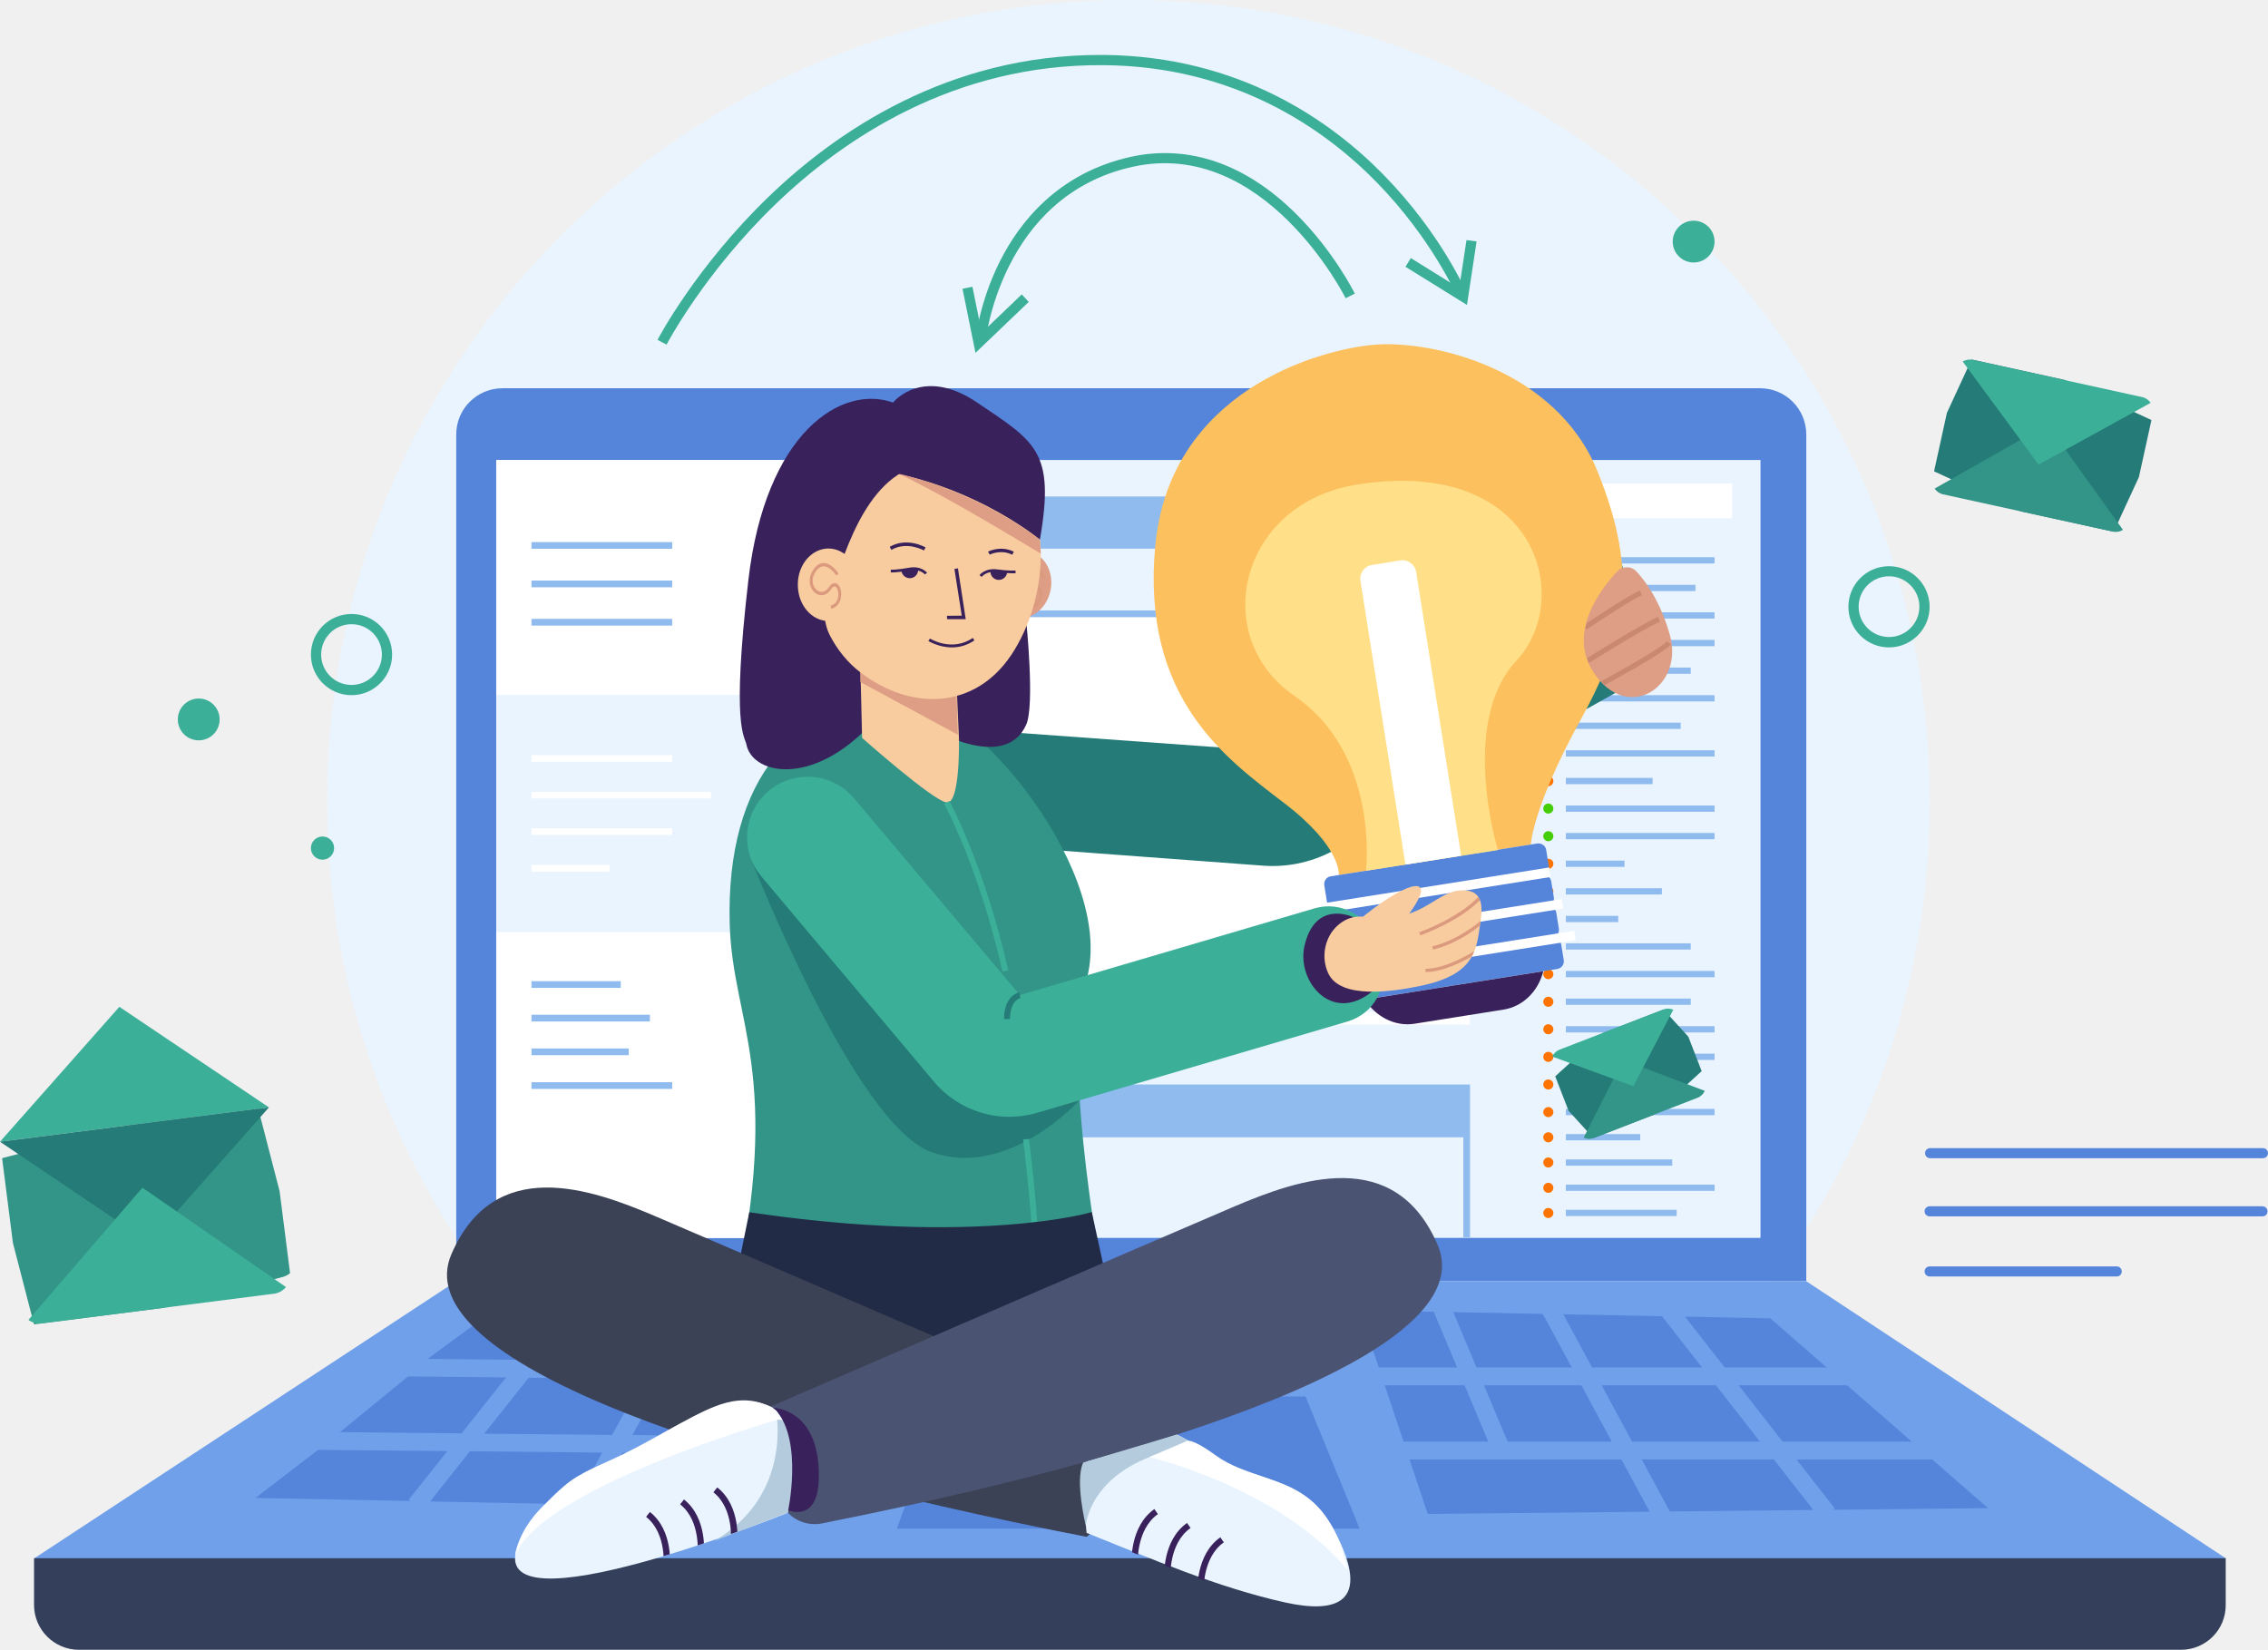
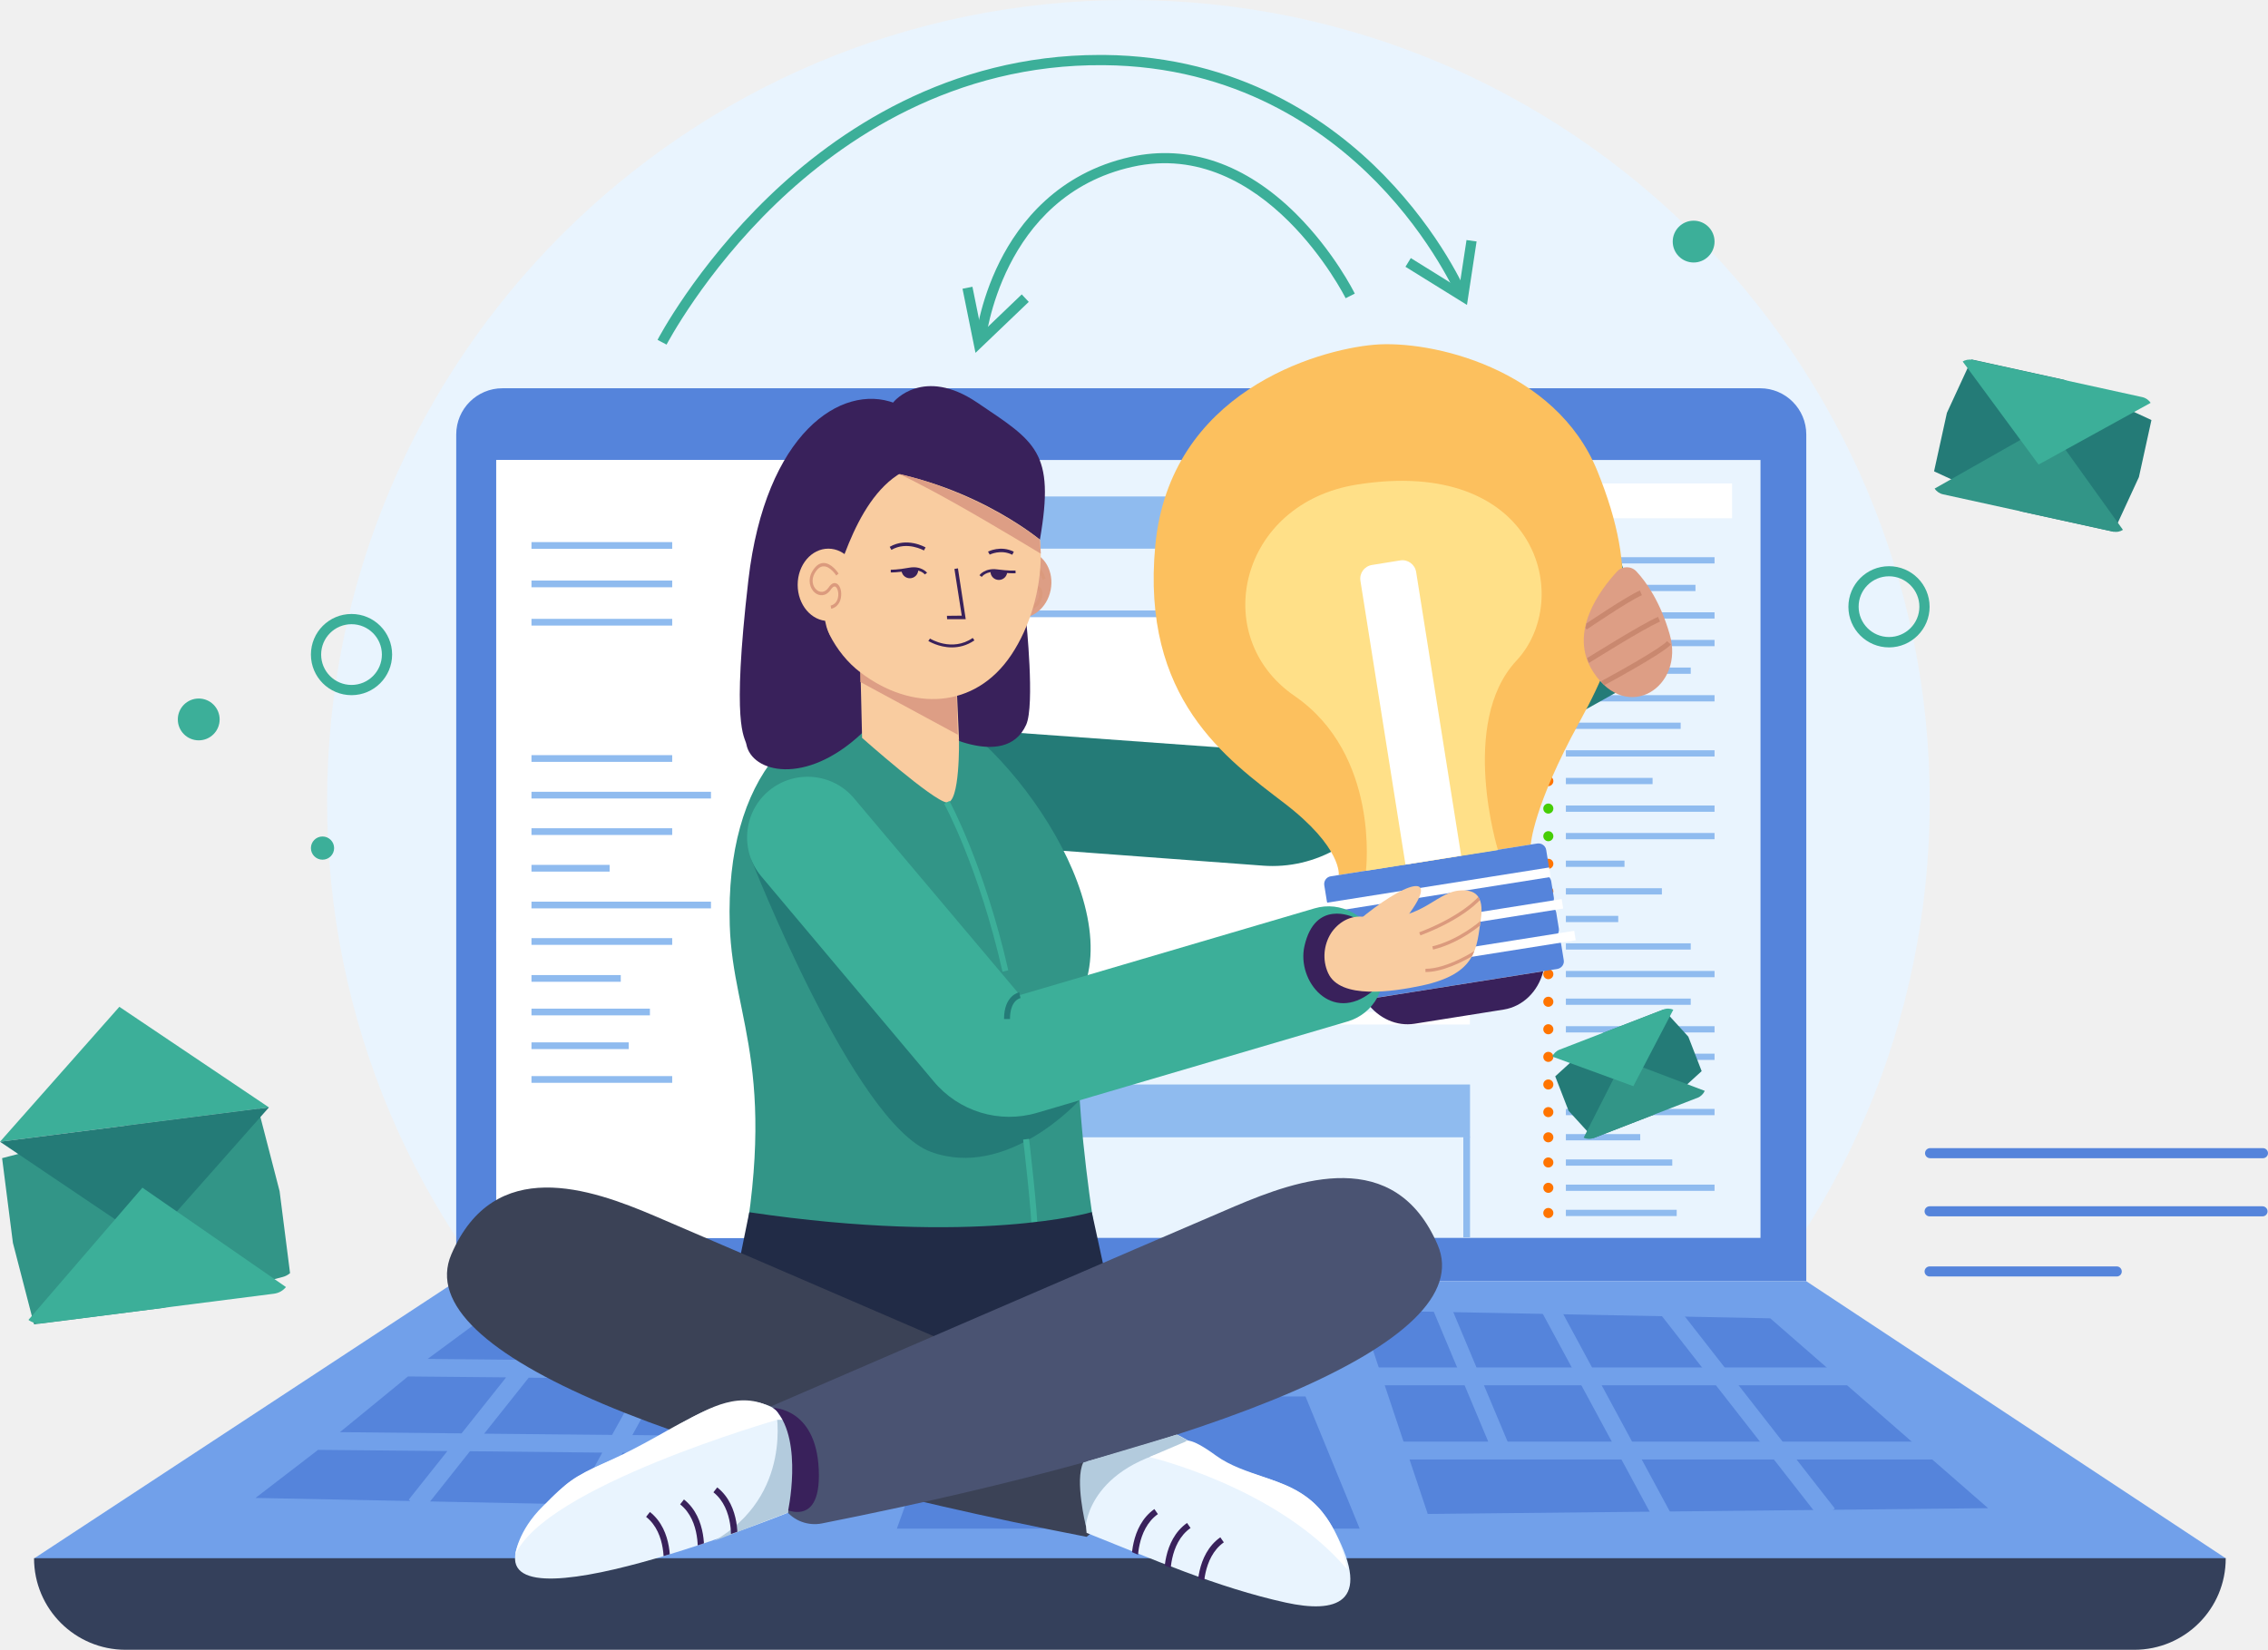
<svg xmlns="http://www.w3.org/2000/svg" xmlns:xlink="http://www.w3.org/1999/xlink" version="1.1" id="Слой_1" x="0px" y="0px" viewBox="0 0 1485.9 1081" style="enable-background:new 0 0 1485.9 1081;" xml:space="preserve">
  <style type="text/css">
	.st0{fill:#E9F4FE;}
	.st1{fill:#5584DB;}
	.st2{fill:#8FBBEF;}
	.st3{fill:#FFFFFF;}
	.st4{fill:#6ABC44;}
	.st5{fill:#FF7400;}
	.st6{fill:#45CD05;}
	.st7{fill:#71A0EA;}
	.st8{fill:#34405B;}
	.st9{fill:#247B77;}
	.st10{fill:#3CAF99;}
	.st11{fill:#FCC05E;}
	.st12{fill:#39215B;}
	.st13{fill:#329587;}
	.st14{fill:#FFE088;}
	.st15{fill:#DD9E85;}
	.st16{fill:#DB9A7D;}
	.st17{fill:#F9CCA0;}
	.st18{clip-path:url(#SVGID_2_);fill:#C9886F;}
	.st19{clip-path:url(#SVGID_4_);fill:#329587;}
	.st20{clip-path:url(#SVGID_4_);fill:#247B77;}
	.st21{clip-path:url(#SVGID_4_);fill:#3CAF99;}
	.st22{clip-path:url(#SVGID_6_);fill:#247B77;}
	.st23{clip-path:url(#SVGID_6_);fill:#329587;}
	.st24{clip-path:url(#SVGID_6_);fill:#3CAF99;}
	.st25{clip-path:url(#SVGID_8_);fill:#247B77;}
	.st26{clip-path:url(#SVGID_8_);fill:#329587;}
	.st27{clip-path:url(#SVGID_8_);fill:#3CAF99;}
	.st28{clip-path:url(#SVGID_10_);fill:#F9CCA0;}
	.st29{clip-path:url(#SVGID_10_);fill:#DB9A7D;}
	.st30{fill:#212B46;}
	.st31{fill:#3B4256;}
	.st32{fill:#4A5372;}
	.st33{fill:#B3CBDD;}
	.st34{clip-path:url(#SVGID_14_);fill:#39215B;}
	.st35{clip-path:url(#SVGID_16_);fill:#39215B;}
</style>
  <g>
    <circle class="st0" cx="739.3" cy="525" r="525" />
    <path class="st1" d="M1183.4,839.5H298.9V284.7c0-16.8,13.6-30.3,30.3-30.3h823.9c16.8,0,30.3,13.6,30.3,30.3V839.5z" />
    <rect x="325.1" y="301.4" class="st0" width="828.3" height="509.7" />
    <rect x="609.3" y="325.3" class="st2" width="179.6" height="34.2" />
    <rect x="982.8" y="316.8" class="st3" width="152" height="22.8" />
    <rect x="463.2" y="710.6" class="st2" width="499.9" height="34.6" />
-     <rect x="325.1" y="301.4" class="st3" width="214.4" height="154.1" />
+     <rect x="325.1" y="301.4" class="st3" width="214.4" height="315.6" />
    <rect x="325.1" y="610.8" class="st3" width="214.4" height="200.4" />
-     <rect x="325.1" y="455.5" class="st0" width="214.4" height="154.1" />
    <rect x="535" y="402.2" class="st3" width="408.5" height="238.9" />
    <path class="st2" d="M947.7,643.4H534.8V400h412.9V643.4z M539.2,639h404.1V404.4H539.2V639z" />
    <g>
      <rect x="1025.9" y="365.1" class="st2" width="97.4" height="4.1" />
      <rect x="1025.9" y="383.2" class="st2" width="84.9" height="4.1" />
      <rect x="1025.9" y="401.2" class="st2" width="97.4" height="4.1" />
      <rect x="1025.9" y="419.3" class="st2" width="97.4" height="4.1" />
      <rect x="1025.9" y="437.4" class="st2" width="81.8" height="4.1" />
      <rect x="1025.9" y="455.5" class="st2" width="97.4" height="4.1" />
      <rect x="1025.9" y="473.5" class="st2" width="75.2" height="4.1" />
      <rect x="1025.9" y="491.6" class="st2" width="97.4" height="4.1" />
      <rect x="1025.9" y="509.7" class="st2" width="56.8" height="4.1" />
      <rect x="1025.9" y="527.8" class="st2" width="97.4" height="4.1" />
      <rect x="1025.9" y="545.8" class="st2" width="97.4" height="4.1" />
      <rect x="1025.9" y="563.9" class="st2" width="38.4" height="4.1" />
      <rect x="1025.9" y="582" class="st2" width="62.9" height="4.1" />
      <rect x="1025.9" y="600.1" class="st2" width="34.3" height="4.1" />
      <rect x="1025.9" y="618.1" class="st2" width="81.8" height="4.1" />
      <rect x="1025.9" y="636.2" class="st2" width="97.4" height="4.1" />
      <rect x="1025.9" y="654.3" class="st2" width="81.8" height="4.1" />
      <rect x="1025.9" y="672.4" class="st2" width="97.4" height="4.1" />
      <rect x="1025.9" y="690.4" class="st2" width="97.4" height="4.1" />
      <rect x="1025.9" y="708.5" class="st2" width="75.2" height="4.1" />
      <rect x="1025.9" y="726.6" class="st2" width="97.4" height="4.1" />
      <rect x="1025.9" y="743.1" class="st2" width="48.7" height="4.1" />
      <rect x="1025.9" y="759.7" class="st2" width="69.7" height="4.1" />
      <rect x="1025.9" y="776.2" class="st2" width="97.4" height="4.1" />
      <rect x="1025.9" y="792.7" class="st2" width="72.6" height="4.1" />
    </g>
    <circle class="st4" cx="1014.4" cy="367.2" r="3.3" />
    <circle class="st4" cx="1014.4" cy="385.2" r="3.3" />
    <circle class="st4" cx="1014.4" cy="403.3" r="3.3" />
    <circle class="st4" cx="1014.4" cy="421.4" r="3.3" />
    <circle class="st4" cx="1014.4" cy="439.5" r="3.3" />
    <circle class="st4" cx="1014.4" cy="457.5" r="3.3" />
    <circle class="st4" cx="1014.4" cy="475.6" r="3.3" />
    <circle class="st4" cx="1014.4" cy="493.7" r="3.3" />
    <circle class="st5" cx="1014.4" cy="511.8" r="3.3" />
    <circle class="st6" cx="1014.4" cy="529.8" r="3.3" />
    <circle class="st6" cx="1014.4" cy="547.9" r="3.3" />
    <circle class="st5" cx="1014.4" cy="566" r="3.3" />
    <circle class="st5" cx="1014.4" cy="584.1" r="3.3" />
    <circle class="st5" cx="1014.4" cy="602.1" r="3.3" />
    <circle class="st5" cx="1014.4" cy="620.2" r="3.3" />
    <circle class="st5" cx="1014.4" cy="638.3" r="3.3" />
    <circle class="st5" cx="1014.4" cy="656.4" r="3.3" />
    <circle class="st5" cx="1014.4" cy="674.4" r="3.3" />
    <circle class="st5" cx="1014.4" cy="692.5" r="3.3" />
    <circle class="st5" cx="1014.4" cy="710.6" r="3.3" />
    <circle class="st5" cx="1014.4" cy="728.7" r="3.3" />
    <circle class="st5" cx="1014.4" cy="745.2" r="3.3" />
    <circle class="st5" cx="1014.4" cy="761.7" r="3.3" />
    <circle class="st5" cx="1014.4" cy="778.3" r="3.3" />
    <circle class="st5" cx="1014.4" cy="794.8" r="3.3" />
    <rect x="592.4" y="503.2" class="st3" width="370.6" height="8.3" />
    <rect x="592.4" y="538.7" class="st3" width="370.6" height="8.3" />
    <rect x="592.4" y="569.8" class="st3" width="370.6" height="8.3" />
    <rect x="592.4" y="663" class="st3" width="370.6" height="8.3" />
    <polygon class="st7" points="1183.4,839.5 298.9,839.5 22.4,1021.1 1458.3,1021.1  " />
    <polygon class="st1" points="855.3,915 618.7,915 587.6,1001.6 890.8,1001.6  " />
-     <path class="st8" d="M1428.9,1081H51.7c-16.2,0-29.4-13.2-29.4-29.4v-30.6h1435.9v30.6C1458.3,1067.9,1445.1,1081,1428.9,1081z" />
+     <path class="st8" d="M1398.3,1081H82.3c-33.1,0-60-26.8-60-60v0h1435.9v0C1458.3,1054.2,1431.4,1081,1398.3,1081z" />
    <path class="st9" d="M1080.6,428l-21.4-69.1L840,492.7l-261.2-18.9l25.3,76.8l223.3,16.6c17.1,1.3,34.2-2.7,49-11.4l196.6-110   C1079.5,442.4,1082.6,435,1080.6,428z" />
    <circle class="st10" cx="130.2" cy="471.4" r="13.7" />
    <circle class="st10" cx="1109.6" cy="158.3" r="13.7" />
    <circle class="st10" cx="211.3" cy="555.7" r="7.6" />
    <path class="st10" d="M230.3,455.5c-14.7,0-26.6-11.9-26.6-26.6c0-14.7,11.9-26.6,26.6-26.6c14.7,0,26.6,11.9,26.6,26.6   C256.9,443.5,245,455.5,230.3,455.5z M230.3,409c-11,0-19.9,8.9-19.9,19.9c0,11,8.9,19.9,19.9,19.9c11,0,19.9-8.9,19.9-19.9   C250.2,417.9,241.3,409,230.3,409z" />
    <path class="st10" d="M1237.6,424.2c-14.7,0-26.6-11.9-26.6-26.6c0-14.7,11.9-26.6,26.6-26.6c14.7,0,26.6,11.9,26.6,26.6   C1264.2,412.2,1252.3,424.2,1237.6,424.2z M1237.6,377.6c-11,0-19.9,8.9-19.9,19.9c0,11,8.9,19.9,19.9,19.9   c11,0,19.9-8.9,19.9-19.9C1257.5,386.6,1248.6,377.6,1237.6,377.6z" />
    <g>
      <path class="st11" d="M877.1,573.4c0,0,2.4-17.9-35.5-47c-37.9-29.1-94.2-68.4-84.7-169s106-128.2,143.2-131.5    s119.1,15.3,146.5,82.9c27.4,67.6,19,108.4-11.7,164.1c-30.6,55.7-32,80.5-32,80.5L877.1,573.4z" />
      <path class="st1" d="M1010.5,573.2l-135.4,21.5c-2.8,0.4-5.4-1.5-5.8-4.2l-1.7-10.5c-0.4-2.8,1.5-5.4,4.2-5.8l135.4-21.5    c2.8-0.4,5.4,1.5,5.8,4.2l1.7,10.5C1015.2,570.2,1013.3,572.8,1010.5,573.2z" />
      <path class="st1" d="M1013.8,593.8l-135.4,21.5c-2.8,0.4-5.4-1.5-5.8-4.2l-1.7-10.5c-0.4-2.8,1.5-5.4,4.2-5.8l135.4-21.5    c2.8-0.4,5.4,1.5,5.8,4.2l1.7,10.5C1018.5,590.7,1016.6,593.3,1013.8,593.8z" />
      <path class="st1" d="M1017.1,614.3l-135.4,21.5c-2.8,0.4-5.4-1.5-5.8-4.2l-1.7-10.5c-0.4-2.8,1.5-5.4,4.2-5.8l135.4-21.5    c2.8-0.4,5.4,1.5,5.8,4.2l1.7,10.5C1021.7,611.3,1019.8,613.9,1017.1,614.3z" />
      <path class="st1" d="M1020.3,634.9l-135.4,21.5c-2.8,0.4-5.4-1.5-5.8-4.2l-1.7-10.5c-0.4-2.8,1.5-5.4,4.2-5.8l135.4-21.5    c2.8-0.4,5.4,1.5,5.8,4.2l1.7,10.5C1025,631.8,1023.1,634.4,1020.3,634.9z" />
      <path class="st12" d="M985.2,661.5l-58.5,9.3c-11.6,1.8-23.4-3.4-31-13.7l-1.6-2.1l117-18.6v0    C1007.7,649.8,997.6,659.5,985.2,661.5z" />
      <rect x="839.3" y="582.2" transform="matrix(0.9877 -0.1566 0.1566 0.9877 -80.23 152.5463)" class="st3" width="177.2" height="6.3" />
      <rect x="847.5" y="602.9" transform="matrix(0.9877 -0.1566 0.1566 0.9877 -83.3738 154.0831)" class="st3" width="177.2" height="6.3" />
      <rect x="855.7" y="623.7" transform="matrix(0.9877 -0.1566 0.1566 0.9877 -86.5178 155.6199)" class="st3" width="177.2" height="6.3" />
    </g>
    <path class="st13" d="M719.7,852.4H468.1c-2.5,0,12.4-0.2,13-2.6c31.8-146.6-1-179.4-3-243.7C475.2,509.2,522,458,593.9,458h0   c43.9,1.6,139.4,115.7,117.4,185.8C694.9,696.3,724.2,848,724.2,848C724.2,850.4,722.2,852.4,719.7,852.4z" />
    <path class="st10" d="M645.5,224.6l-6.6-0.6c0.1-1,2.5-25.5,16.2-52.8c12.7-25.3,37.9-57.8,85.6-68.4c37.9-8.4,75.4,4.5,108.4,37.3   c24.7,24.6,38,51.2,38.5,52.3l-6,3c-0.5-1.1-53.2-105.3-139.6-86.1C655.6,128.5,645.6,223.6,645.5,224.6z" />
    <path class="st10" d="M436.7,225.8l-5.9-3.1c0.2-0.5,24.9-47.7,73-94C547.8,86.3,621.1,36,720.6,36c0.9,0,1.7,0,2.6,0   c88.9,0.8,148.9,43.3,183.5,78.8c37.5,38.4,53.7,76.1,54.4,77.7l-6.1,2.6c-0.2-0.4-16.5-38.3-53.2-75.8   C868,84.8,809.6,43.4,723.1,42.7c-98.5-0.9-171.1,48.9-214.6,90.7C461.2,178.9,437,225.3,436.7,225.8z" />
    <polygon class="st10" points="961.1,199.8 920.8,174.8 924.3,169.1 956,188.8 960.8,157.3 967.4,158.2  " />
    <polygon class="st10" points="639.1,231.2 630.6,189.2 637.1,187.9 643.2,218 669.4,192.9 674,197.8  " />
    <path class="st1" d="M1386.8,836.4h-122.6c-1.8,0-3.3-1.5-3.3-3.3s1.5-3.3,3.3-3.3h122.6c1.8,0,3.3,1.5,3.3,3.3   S1388.7,836.4,1386.8,836.4z" />
    <path class="st1" d="M1482.3,797h-218.1c-1.8,0-3.3-1.5-3.3-3.3s1.5-3.3,3.3-3.3h218.1c1.8,0,3.3,1.5,3.3,3.3   S1484.2,797,1482.3,797z" />
    <path class="st1" d="M1482.6,758.9h-218.1c-1.8,0-3.3-1.5-3.3-3.3s1.5-3.3,3.3-3.3h218.1c1.8,0,3.3,1.5,3.3,3.3   S1484.4,758.9,1482.6,758.9z" />
    <path class="st14" d="M894.9,570.6c0,0,9.4-76-46.9-114.7c-56.3-38.8-36.1-126.2,41.1-138.4c118-18.7,142.3,74.8,104.4,115.4   s-12.1,124.1-12.1,124.1L894.9,570.6z" />
    <path class="st15" d="M1072.2,374.5c-3.4-3.7-9.2-3.8-12.7-0.1c-11.2,12.1-32.5,40.2-15.6,66c22.2,34.1,60,9.6,50-24.8   C1087.8,394.3,1078.5,381.3,1072.2,374.5z" />
    <path class="st9" d="M492,562.7c0,0,67.7,173.5,117.8,192s97.1-33.5,97.1-33.5L492,562.7z" />
    <path class="st10" d="M905,628.7l-3.4-11.5c-5.1-17.2-23.2-27.1-40.4-22l-193,56.8L559.8,523.4c-13.9-16.9-39-19.3-55.9-5.4l0,0   c-16.9,13.9-19.3,39-5.4,55.9l113,134.4c16.5,20,43.3,28.2,68.1,20.8l203.3-59.8C900.3,664.2,910.1,646,905,628.7z" />
    <path class="st3" d="M917.4,367.2l-18.6,3c-4.9,0.8-8.3,5.4-7.5,10.4l29.5,185.9l36.5-5.8l-29.5-185.9   C927,369.8,922.3,366.4,917.4,367.2z" />
    <g>
      <path class="st12" d="M672.3,406.5c0,0,5.8,55.6,0,68.4c-14.1,31.2-62.3,2.3-62.3,2.3l16.8-61.8L672.3,406.5z" />
-       <path class="st15" d="M652,376.3c-3.8,11.6,1.1,24,10.9,27.7c9.8,3.7,20.8-2.7,24.6-14.3c3.8-11.6-1.1-24-10.9-27.7    C666.8,358.2,655.8,364.7,652,376.3z" />
+       <ellipse transform="matrix(0.1931 -0.9812 0.9812 0.1931 164.778 966.1804)" class="st15" cx="669.8" cy="382.9" rx="22.1" ry="18.9" />
      <path class="st16" d="M672.6,399.4c4.1,0.5,7.6-1.7,9.4-5.8c1.5-3.4,1.3-7-0.5-8.7c-0.8-0.8-2.7-1.7-6,0.6c-4,2.9-7.2,1.1-8.7-1.3    c-1.8-2.9-1.6-7.5,2.3-10.7c2.7-2.2,5.2-3,7.4-2.3c4.5,1.4,6.5,8.6,6.5,8.7l2-0.7c-0.1-0.3-2.3-8.3-7.8-10.1    c-2.8-0.9-5.9,0-9.3,2.7c-5,4-5.2,9.9-2.8,13.7c2,3.3,6.5,5.2,11.4,1.8c0.9-0.6,2.6-1.6,3.5-0.7c1.1,1,1.1,3.7,0,6.1    c-0.7,1.5-2.7,5-7.2,4.4L672.6,399.4z" />
      <path class="st12" d="M586,264.1c-34.6-13.1-84.5,19.4-95.7,116s-2.4,102.1-1.3,107.6c3.5,18.6,38.7,27.3,75.3-6.9    c6.4-6,4.3-34.7,4.3-34.7L586,264.1z" />
      <g>
        <path class="st17" d="M563.4,424.7l1.4,58.7c0,0,37.3,21.7,63.5,1.2l-2.3-52.5L563.4,424.7z" />
        <polygon class="st15" points="627.5,481.4 563.7,446.9 563.6,436.9 626.4,443.2    " />
      </g>
      <path class="st17" d="M662.7,428.9c-23.9,36-65.6,37.2-99.1,11.6s-40.3-83.8-16.4-119.8c23.9-36,77.1-39.3,110.7-13.7    S686.6,392.9,662.7,428.9z" />
-       <ellipse transform="matrix(0.4716 -0.8818 0.8818 0.4716 -14.3386 722.9042)" class="st12" cx="596.1" cy="373.4" rx="5.5" ry="5.5" />
-       <ellipse transform="matrix(0.7133 -0.7008 0.7008 0.7133 -74.8602 565.952)" class="st12" cx="654.4" cy="374.5" rx="5.5" ry="5.5" />
+       <circle class="st12" cx="596.1" cy="373.4" r="5.5" />
+       <circle class="st12" cx="654.4" cy="374.5" r="5.5" />
      <polygon class="st12" points="620.5,405.7 632.7,405.7 627.6,372.4 625.3,372.8 630.1,403.4 620.4,403.5   " />
      <path class="st12" d="M584,360.3c10.2-5.9,21.2,0.3,21.3,0.4l1.1-2c-0.5-0.3-12.2-6.9-23.5-0.4L584,360.3z" />
      <path class="st12" d="M648.4,363.4c0.1,0,7.3-3.7,14.8,0.1l1-2c-8.6-4.3-16.5-0.2-16.9-0.1L648.4,363.4z" />
      <path class="st12" d="M638.6,309.4c-52.8-22.6-75.6,26.2-87.5,59.7c-22,61.6-19.9,72.1-19.9,72.1l-24.9-105.3    c0,0,17.8-53.7,33-59.3C611,249.7,638.6,309.4,638.6,309.4z" />
      <path class="st17" d="M642.4,377.4c0,0,3.2-4.5,10.8-3.4c7.6,1.1,12.1,0.8,12.1,0.8l-2.9-6.9l-18.1-1.8L642.4,377.4z" />
      <path class="st17" d="M583.5,374.2c0,0,4.5,0.1,12-1.3s11,2.9,11,2.9l5.1-9l-15.5-6.2l-14,9.4L583.5,374.2z" />
      <path class="st12" d="M643.2,378l-1.5-1.1c0.1-0.2,3.7-4.9,11.7-3.8c7.4,1,11.9,0.8,11.9,0.7l0.1,1.8c-0.2,0-4.7,0.3-12.3-0.8    C646.2,374,643.3,377.8,643.2,378z" />
      <path class="st12" d="M605.9,376.4c-0.1-0.2-3.2-3.9-10.1-2.6c-7.5,1.4-12,1.3-12.2,1.3l0-1.8c0,0,4.5,0.1,11.9-1.3    c8-1.5,11.7,3.1,11.9,3.3L605.9,376.4z" />
      <path class="st12" d="M623.6,424.2c-8.7,0-15.3-4.2-15.4-4.2l1.1-1.6c0.1,0.1,14.4,9,28-0.4l1.1,1.6    C633.3,423.1,628.1,424.2,623.6,424.2z" />
      <path class="st12" d="M585.7,263.1c0,0,19.3-23.1,54.4,0.6c38.3,25.9,51.3,31.9,41.2,89.9c0,0-50.2-42.1-122.3-47.3    C549,305.5,585.7,263.1,585.7,263.1z" />
      <path class="st12" d="M540.1,394.2c0,0-4,21.4,17.1,42.7l-16.2,11l-23.1-42.8L540.1,394.2z" />
-       <path class="st17" d="M522.7,383.2c0,13.1,9,23.7,20.1,23.7c11.1,0,20.1-10.7,20-23.8c0-13.1-9-23.7-20.1-23.7    C531.6,359.5,522.6,370.1,522.7,383.2z" />
+       <ellipse class="st17" cx="542.7" cy="383.2" rx="20.1" ry="23.7" />
      <path class="st16" d="M544.6,398.9c3.7-0.9,6.2-4.1,6.5-8.6c0.3-3.7-1-7.1-3.1-8c-1-0.4-2.9-0.7-5,2.5c-2.7,4-6,3.4-8,1.7    c-2.5-2.1-3.7-6.5-1.3-10.8c1.7-3,3.7-4.6,5.8-4.6c4.4-0.2,8.4,6,8.4,6l1.5-1.3c-0.2-0.3-4.6-7.1-10-6.9c-2.8,0.1-5.2,2-7.3,5.6    c-3.1,5.4-1.5,11.1,1.7,13.8c2.8,2.4,7.3,2.8,10.6-2.1c0.6-0.9,1.8-2.3,2.9-1.8c1.2,0.6,2.1,3.2,1.9,5.8c-0.1,1.6-0.8,5.6-5,6.6    L544.6,398.9z" />
      <path class="st15" d="M588.7,310.4c0,0,12.3,5.5,37.7,19.8c25.4,14.3,55.5,32.6,55.5,32.6l-0.6-9    C681.3,353.7,644.4,323.5,588.7,310.4z" />
    </g>
    <g>
      <defs>
        <path id="SVGID_1_" d="M1072.5,374.4c-3.4-3.7-9.2-3.8-12.7-0.1c-11.2,12.1-32.5,40.2-15.6,66c22.2,34.1,60,9.6,50-24.8     C1088,394.3,1078.8,381.3,1072.5,374.4z" />
      </defs>
      <clipPath id="SVGID_2_">
        <use xlink:href="#SVGID_1_" style="overflow:visible;" />
      </clipPath>
      <path class="st18" d="M1039.5,412.5l-1.9-2.8c1.1-0.8,27.9-18.9,36.8-22.8l1.3,3.1C1067.1,393.7,1039.8,412.3,1039.5,412.5z" />
      <path class="st18" d="M1041,434.4l-1.8-2.8c1.5-0.9,36.3-22.8,47.1-27.4l1.3,3.1C1077.1,411.7,1041.4,434.2,1041,434.4z" />
      <path class="st18" d="M1050.7,449.2l-1.6-2.9c10.6-5.7,39.1-21.6,43.1-26.2l2.5,2.2C1089.5,428.3,1052.2,448.4,1050.7,449.2z" />
    </g>
    <polygon class="st1" points="1302.5,988.2 935.4,992 890.8,858.6 1159.8,863.8  " />
    <rect x="890.8" y="896" class="st7" width="337.4" height="11.7" />
    <rect x="908.8" y="944.6" class="st7" width="370.3" height="11.7" />
    <rect x="956.7" y="844.9" transform="matrix(0.9222 -0.3867 0.3867 0.9222 -273.0619 442.1524)" class="st7" width="11.7" height="109.9" />
    <rect x="1045.7" y="841.3" transform="matrix(0.8799 -0.4751 0.4751 0.8799 -312.7768 610.5063)" class="st7" width="11.7" height="165.6" />
    <rect x="1135.9" y="830" transform="matrix(0.7882 -0.6154 0.6154 0.7882 -324.7162 897.6612)" class="st7" width="11.7" height="181.2" />
    <g>
      <polygon class="st1" points="355.6,891.1 382.2,857.8 446.9,857.1 427.8,891.8   " />
      <polygon class="st1" points="414.3,940.3 434.6,903.5 498.5,904.2 482.7,941   " />
      <polygon class="st1" points="503.5,892.5 441,891.9 460.3,857 519.1,856.5   " />
      <polygon class="st1" points="511.2,904.3 563.4,904.8 550.7,941.6 495.3,941.1   " />
      <polygon class="st1" points="317.2,939.4 346.4,902.7 421.4,903.4 401,940.2   " />
      <polygon class="st1" points="281.8,983.8 307.9,950.9 394.6,951.8 375.9,985.7   " />
      <polygon class="st1" points="407.9,951.9 546.7,953.3 534.4,988.8 389.1,985.9   " />
      <polygon class="st1" points="302.4,939.2 222.7,938.4 267.3,901.9 331.6,902.5   " />
      <polygon class="st1" points="516.2,892.7 531.8,856.4 580.3,855.9 567.5,893.2   " />
      <polygon class="st1" points="340.8,891 280.2,890.4 323.7,858.3 367.1,857.9   " />
      <polygon class="st1" points="167.4,981.5 208.4,950 293.1,950.8 267.8,982.6 268.8,983.5   " />
    </g>
    <g>
      <polygon class="st10" points="176.2,725.6 78.2,659.7 0,748.1   " />
      <g>
        <defs>
          <path id="SVGID_3_" d="M179.4,847.7l-152,19.4c-6.7,0.9-12.8-3.9-13.6-10.5L0,748.1l176.2-22.5L190,834.1      C190.8,840.8,186.1,846.9,179.4,847.7z" />
        </defs>
        <clipPath id="SVGID_4_">
          <use xlink:href="#SVGID_3_" style="overflow:visible;" />
        </clipPath>
        <rect x="7" y="736.4" transform="matrix(0.992 -0.1265 0.1265 0.992 -100.0879 18.5224)" class="st19" width="177.6" height="121.5" />
        <polygon class="st20" points="0,748.1 97.9,814.1 176.2,725.6    " />
        <polygon class="st21" points="15.4,868.6 93.3,778.2 191.5,846.2    " />
      </g>
    </g>
    <g>
      <defs>
        <path id="SVGID_5_" d="M1384.3,348.3L1273,323.9c-4.9-1.1-7.9-5.9-6.9-10.7l15.5-70.5c1.1-4.9,5.9-7.9,10.7-6.9l111.2,24.4     c4.9,1.1,7.9,5.9,6.9,10.7l-15.5,70.5C1393.9,346.3,1389.1,349.4,1384.3,348.3z" />
      </defs>
      <clipPath id="SVGID_6_">
        <use xlink:href="#SVGID_5_" style="overflow:visible;" />
      </clipPath>
      <rect x="1272.4" y="246.9" transform="matrix(0.9767 0.2145 -0.2145 0.9767 93.8136 -280.3164)" class="st22" width="131.9" height="90.3" />
      <polygon class="st23" points="1264.2,322 1341.4,278.2 1393.1,350.3   " />
      <polygon class="st24" points="1283.6,233.8 1335.6,304.4 1412.4,262.1   " />
    </g>
    <g>
      <defs>
        <path id="SVGID_7_" d="M1112,719.4l-67.7,26.2c-4.6,1.8-9.9-0.5-11.7-5.2l-15.9-41c-1.8-4.6,0.5-9.9,5.2-11.7l67.7-26.2     c4.6-1.8,9.9,0.5,11.7,5.2l15.9,41C1118.9,712.4,1116.6,717.6,1112,719.4z" />
      </defs>
      <clipPath id="SVGID_8_">
        <use xlink:href="#SVGID_7_" style="overflow:visible;" />
      </clipPath>
      <rect x="1021.6" y="672.6" transform="matrix(0.9325 -0.3611 0.3611 0.9325 -182.0877 432.769)" class="st25" width="90.7" height="62" />
      <polygon class="st26" points="1035.8,748.9 1063.4,694.5 1120.4,716.1   " />
      <polygon class="st27" points="1013.4,691 1070.1,711.7 1098,658.3   " />
    </g>
    <path class="st12" d="M886.7,601c0,0-25.1-12.2-32.1,19c-5.1,22.8,17.8,51.1,44.2,29.8C923,630.3,886.7,601,886.7,601z" />
    <g>
      <path class="st17" d="M889.3,603.7c30.8-26,55.7-34,32.7-3.3C899.1,631.1,889.3,603.7,889.3,603.7z" />
      <g>
        <defs>
          <path id="SVGID_9_" d="M970.2,602c-2.8,19.1-2.3,36-38.7,43.8c-18.9,4-60.9,12.2-64.9-6.6s8.4-41.1,27.5-38.4      c36.2,5.1,45.3-15.8,62-17.3C966.2,582.6,972.4,586.7,970.2,602z" />
        </defs>
        <clipPath id="SVGID_10_">
          <use xlink:href="#SVGID_9_" style="overflow:visible;" />
        </clipPath>
        <path class="st28" d="M970.2,602c-2.8,19.1-2.3,36-38.7,43.8c-18.9,4-53.5,9.3-61.4-8.3c-7.9-17.5,4.9-39.4,24-36.7     c36.2,5.1,45.3-15.8,62-17.3C966.2,582.6,972.4,586.7,970.2,602z" />
        <path class="st29" d="M930.6,612.9l-0.8-2c28.6-10.9,39-23.5,39.1-23.6l1.7,1.3C970.2,589.2,959.8,601.8,930.6,612.9z" />
        <path class="st29" d="M938.9,622.2l-0.5-2.1c17.6-4.3,31.6-16.7,31.7-16.8l1.4,1.6C971,605.4,957,617.8,938.9,622.2z" />
        <path class="st29" d="M941.7,636c-2.6,0.6-5.2,0.9-7.8,0.9l0-2.1c14.4,0,32.4-11.9,32.6-12l1.2,1.8     C967.1,624.9,954.6,633.2,941.7,636z" />
      </g>
    </g>
    <g>
      <defs>
        <path id="SVGID_11_" d="M742.5,888.6c26.9-7.5,39.9,35.6,102.1,45.2c26.4,4.1,38.9,49,31.3,58c-19.2,23-97.6-1.7-118.4-4.2     c-12.7-1.5-42.2-10.1-42.2-10.1L742.5,888.6z" />
      </defs>
      <clipPath id="SVGID_12_">
        <use xlink:href="#SVGID_11_" style="overflow:visible;" />
      </clipPath>
    </g>
    <rect x="958.7" y="744.8" class="st2" width="4.4" height="66" />
    <rect x="348.2" y="355.2" class="st2" width="92.2" height="4.4" />
    <rect x="348.2" y="380.4" class="st2" width="92.2" height="4.4" />
    <rect x="348.2" y="405.5" class="st2" width="92.2" height="4.4" />
-     <rect x="348.2" y="494.8" class="st3" width="92.2" height="4.4" />
-     <rect x="348.2" y="518.8" class="st3" width="117.6" height="4.4" />
-     <rect x="348.2" y="542.7" class="st3" width="92.2" height="4.4" />
-     <rect x="348.2" y="566.7" class="st3" width="51.2" height="4.4" />
-     <rect x="348.2" y="642.9" class="st2" width="58.5" height="4.4" />
-     <rect x="348.2" y="664.9" class="st2" width="77.6" height="4.4" />
-     <rect x="348.2" y="687" class="st2" width="63.7" height="4.4" />
-     <rect x="348.2" y="709.1" class="st2" width="92.2" height="4.4" />
+     <rect x="348.2" y="494.8" class="st2" width="92.2" height="4.4" />
+     <rect x="348.2" y="518.8" class="st2" width="117.6" height="4.4" />
+     <rect x="348.2" y="542.7" class="st2" width="92.2" height="4.4" />
+     <rect x="348.2" y="566.7" class="st2" width="51.2" height="4.4" />
+     <rect x="348.2" y="590.8" class="st2" width="117.6" height="4.4" />
+     <rect x="348.2" y="614.7" class="st2" width="92.2" height="4.4" />
+     <rect x="348.2" y="638.9" class="st2" width="58.5" height="4.4" />
+     <rect x="348.2" y="660.9" class="st2" width="77.6" height="4.4" />
+     <rect x="348.2" y="683" class="st2" width="63.7" height="4.4" />
+     <rect x="348.2" y="705.1" class="st2" width="92.2" height="4.4" />
    <path class="st17" d="M564.7,483.4c0,0,46.7,41.5,55.6,42.4c8.8,0.9,8-41.2,8-41.2L564.7,483.4z" />
    <path class="st10" d="M656.8,636.7c-15.5-68.5-38-109.6-38.2-110l3.4-1.9c0.2,0.4,22.9,42,38.6,111L656.8,636.7z" />
    <path class="st9" d="M661.7,667.7h-3.9c0-15.5,9.6-17.4,10-17.5l0.7,3.8l-0.3-1.9l0.4,1.9C668.2,654,661.7,655.5,661.7,667.7z" />
    <path class="st10" d="M680,810.8h-3.9c0-15.8-5.7-63.6-5.8-64.1l3.9-0.5C674.4,748.2,680,794.7,680,810.8z" />
    <g>
      <path class="st30" d="M490.9,794.3l-9.8,48.2l157.1,62.8l85.9-70.6l-8.8-40.5C715.4,794.3,639.8,816.4,490.9,794.3z" />
      <path class="st31" d="M732.7,927.8c0,0-262.5-113.5-304.1-131.2s-104.8-40-132.9,25.3c-28.1,65.4,153.8,134,416.2,185.1    C711.8,1007,749.3,979.9,732.7,927.8z" />
      <path class="st0" d="M723.1,934.8c14.7-6.7,36.5-4.7,68.2,17.2c30.5,21,62.8,12.1,83.3,51.6c24.8,47.6,0,53.5-32.1,46.5    c-44.7-9.8-88.2-28.8-130.6-45.7C711.9,1004.4,704.8,943.1,723.1,934.8z" />
      <path class="st32" d="M504.9,921.6c0,0,262.5-113.5,304.1-131.2c41.7-17.7,104.8-40,132.9,25.3c27.7,64.3-147.8,131.8-403.4,182.5    c-9.1,1.8-18.5-1.7-24.1-9.1C505.1,976.6,494.6,953.9,504.9,921.6z" />
      <path class="st0" d="M504.9,921.6c-14.7-6.7-36.5-4.7-68.2,17.2c-30.5,21-55.4,16.9-83.3,51.6c-73.2,90.7,126.9,15.1,162.8,0.8    C516.1,991.2,523.2,929.9,504.9,921.6z" />
    </g>
    <path class="st33" d="M711.4,999.8c0,0,2.2-42.8,72.2-52.8l-12.6-7l-61.3,18.3C704,969.9,711.4,999.8,711.4,999.8z" />
    <path class="st12" d="M506.5,922.5c0,0,30,0,30,44.4c0,38-28.1,19.1-28.1,19.1S523.8,935.7,506.5,922.5z" />
    <path class="st33" d="M508.4,924.1c0,0,11.6,55.6-40.6,85.6l48.3-18.6C516.1,991.2,526.4,944.5,508.4,924.1z" />
    <g>
      <defs>
        <path id="SVGID_13_" d="M504.9,921.6c-14.7-6.7-36.5-4.7-68.2,17.2c-30.5,21-55.4,16.9-83.3,51.6     c-73.2,90.7,126.9,15.1,162.8,0.8C516.1,991.2,523.2,929.9,504.9,921.6z" />
      </defs>
      <clipPath id="SVGID_14_">
        <use xlink:href="#SVGID_13_" style="overflow:visible;" />
      </clipPath>
      <path class="st34" d="M482.9,1011.3l-4.1-0.5c0-0.2,2.4-22.1-11.4-33l2.5-3.2C485.6,986.9,483.1,1010.3,482.9,1011.3z" />
      <path class="st34" d="M461.1,1019.2l-4.1-0.5c0-0.2,2.4-22.1-11.4-33l2.5-3.2C463.7,994.8,461.2,1018.2,461.1,1019.2z" />
      <path class="st34" d="M438.8,1027.4l-4.1-0.5c0-0.2,2.4-22.1-11.4-33l2.5-3.2C441.4,1003,438.9,1026.4,438.8,1027.4z" />
    </g>
    <g>
      <defs>
        <path id="SVGID_15_" d="M724.3,934c15-5.9,36.7-2.7,67.2,20.8c29.3,22.6,54.4,19.9,80.4,56c68.2,94.5-127.5,8.3-162.6-8     C709.4,1002.9,705.6,941.3,724.3,934z" />
      </defs>
      <clipPath id="SVGID_16_">
        <use xlink:href="#SVGID_15_" style="overflow:visible;" />
      </clipPath>
      <path class="st35" d="M741.4,1024.7c-0.1-1-1.3-24.5,14.9-35.9l2.3,3.3c-14.3,10.1-13.2,32.1-13.2,32.3L741.4,1024.7z" />
      <path class="st35" d="M762.8,1033.8c-0.1-1-1.3-24.5,14.9-35.9l2.3,3.3c-14.4,10.1-13.2,32.1-13.2,32.3L762.8,1033.8z" />
      <path class="st35" d="M784.6,1043.2c-0.1-1-1.3-24.5,14.9-35.9l2.3,3.3c-14.3,10.1-13.2,32.1-13.2,32.3L784.6,1043.2z" />
    </g>
    <path class="st3" d="M509.2,930.3c0,0-153.2,43.9-171.7,88.8c0,0,1.5-15.9,18.4-32.4s18.3-18.2,40.8-28.4   c26.3-11.9,41.2-22,53.6-28c12.4-6.1,35.6-21.5,58.1-6.1l4.2,6.1H509.2z" />
    <path class="st3" d="M753,954.7c0,0,83.7,19.5,129.6,73.6c0,0-4.2-27.9-22.5-44.1c-18.2-16.2-44.8-16.9-63.5-30.5   c-18.1-13.2-19.9-9.1-19.9-9.1L753,954.7z" />
  </g>
</svg>
